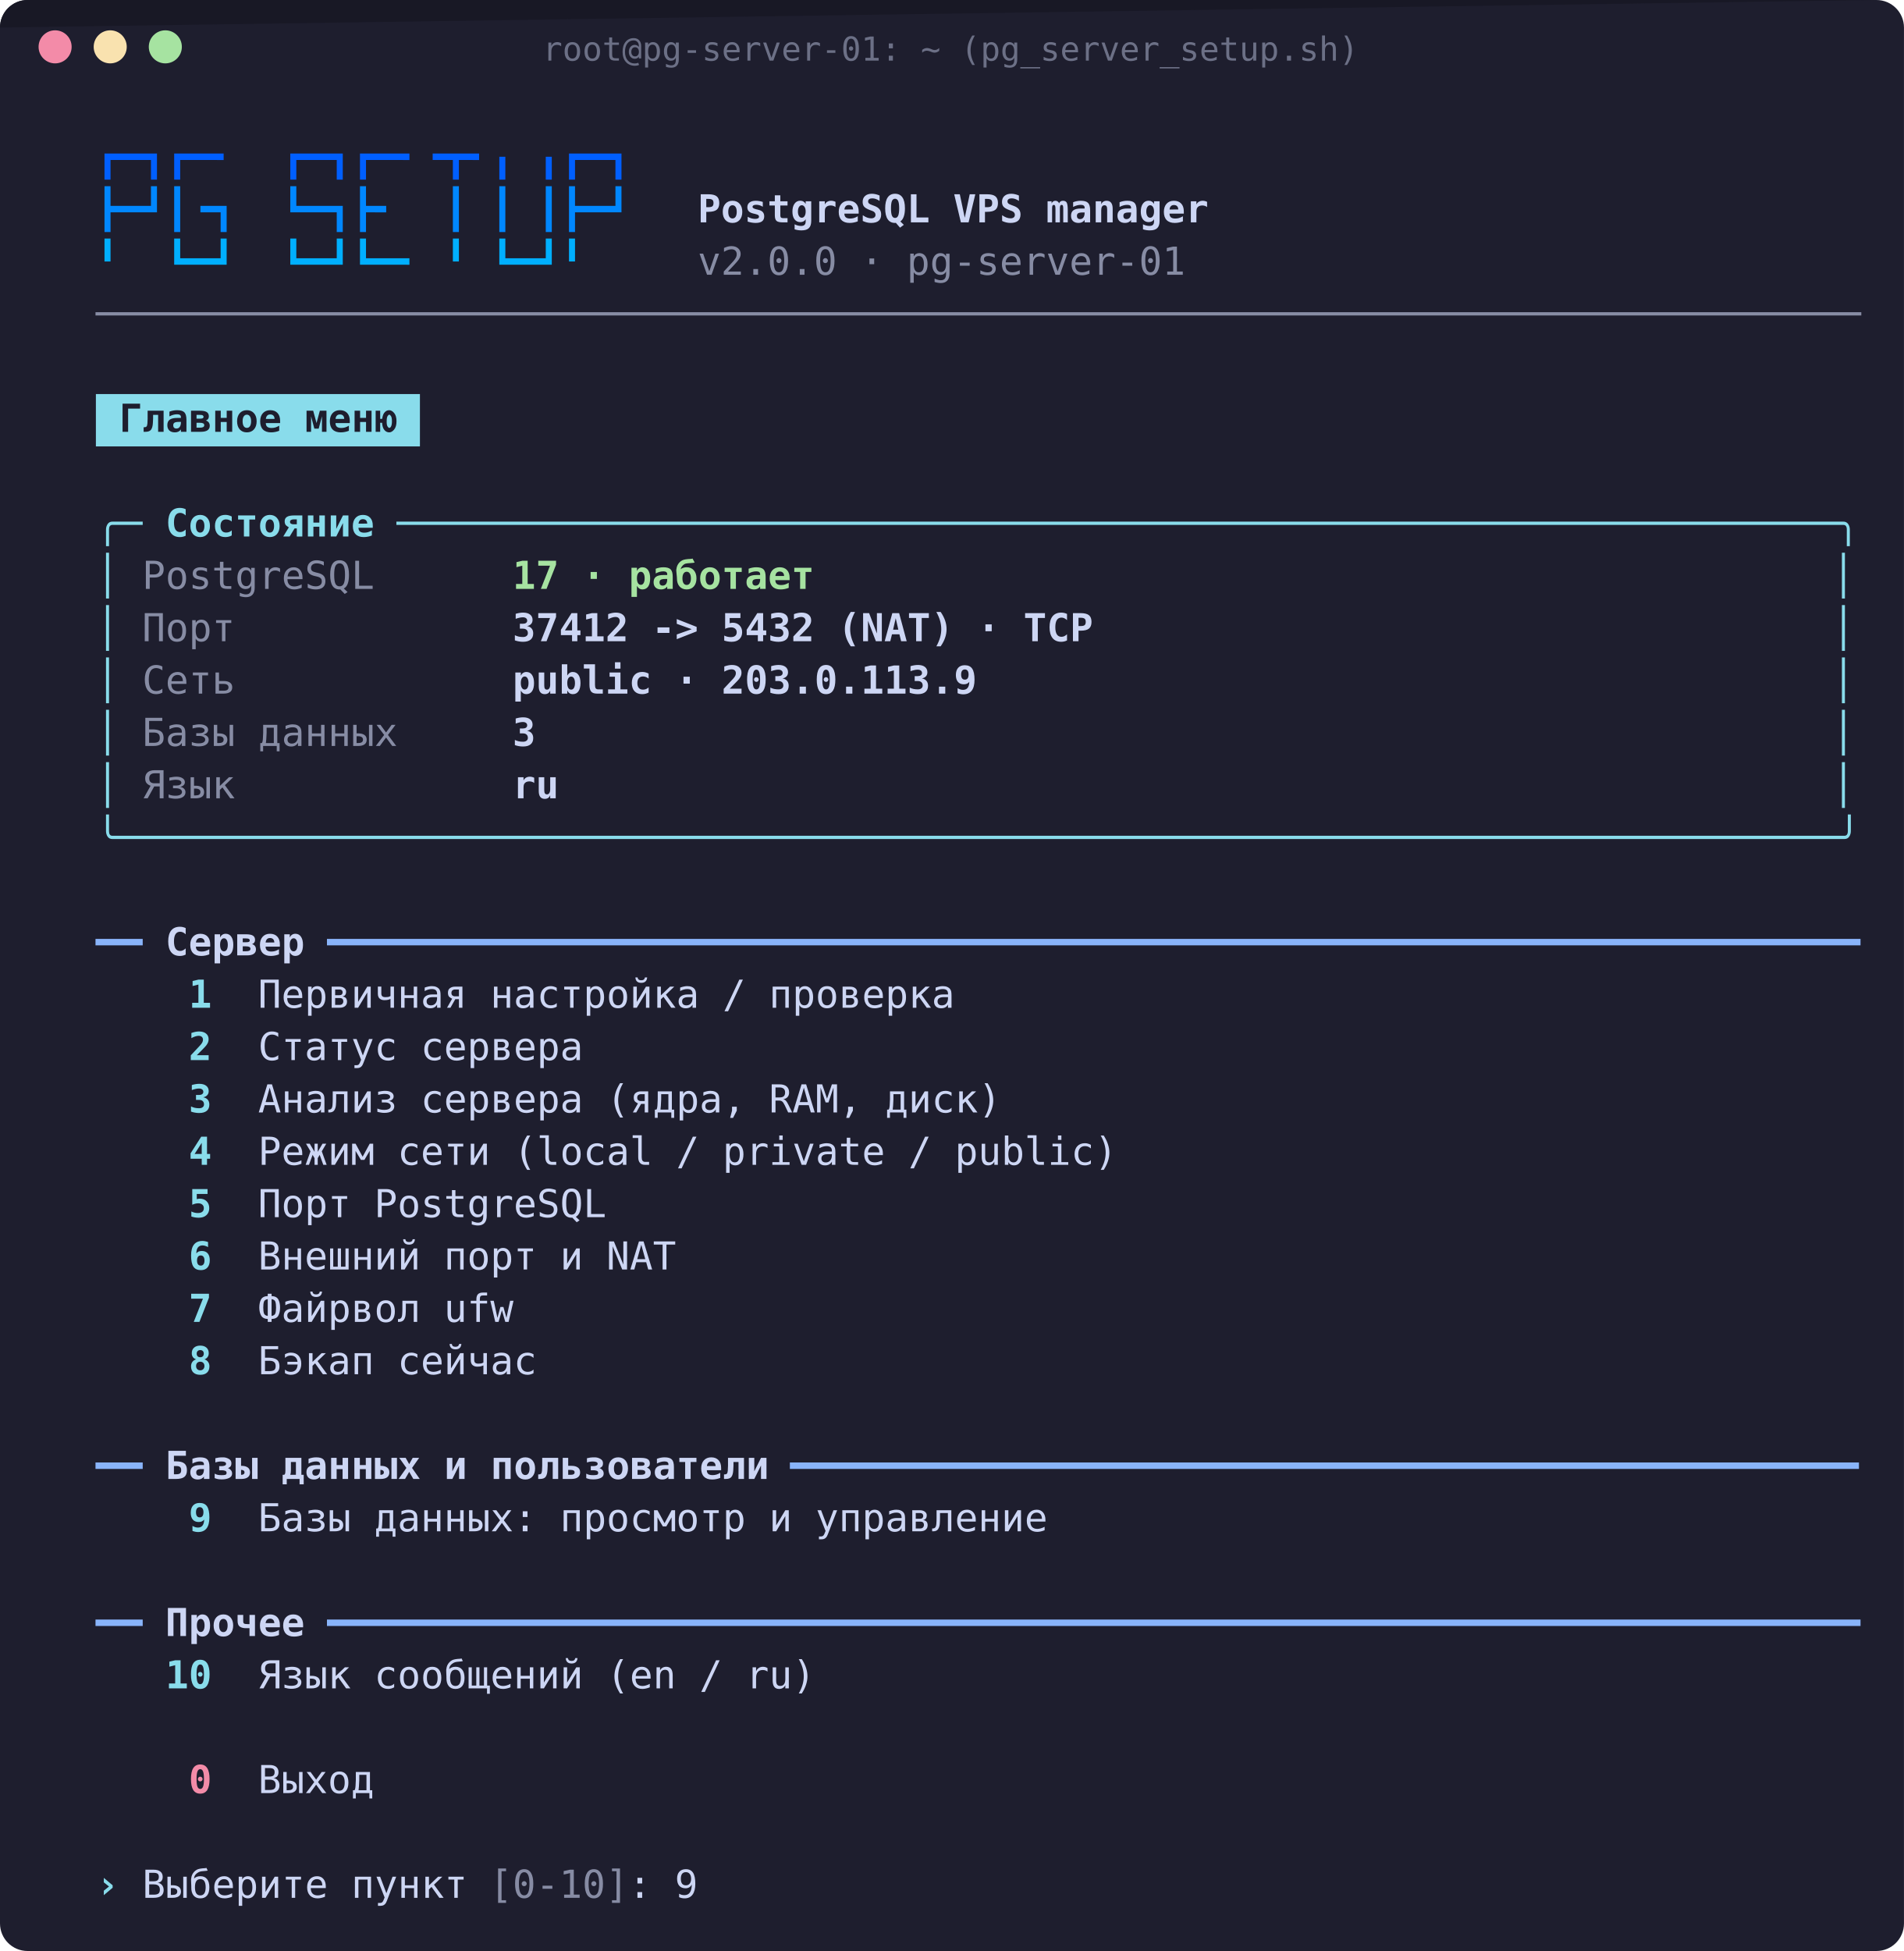
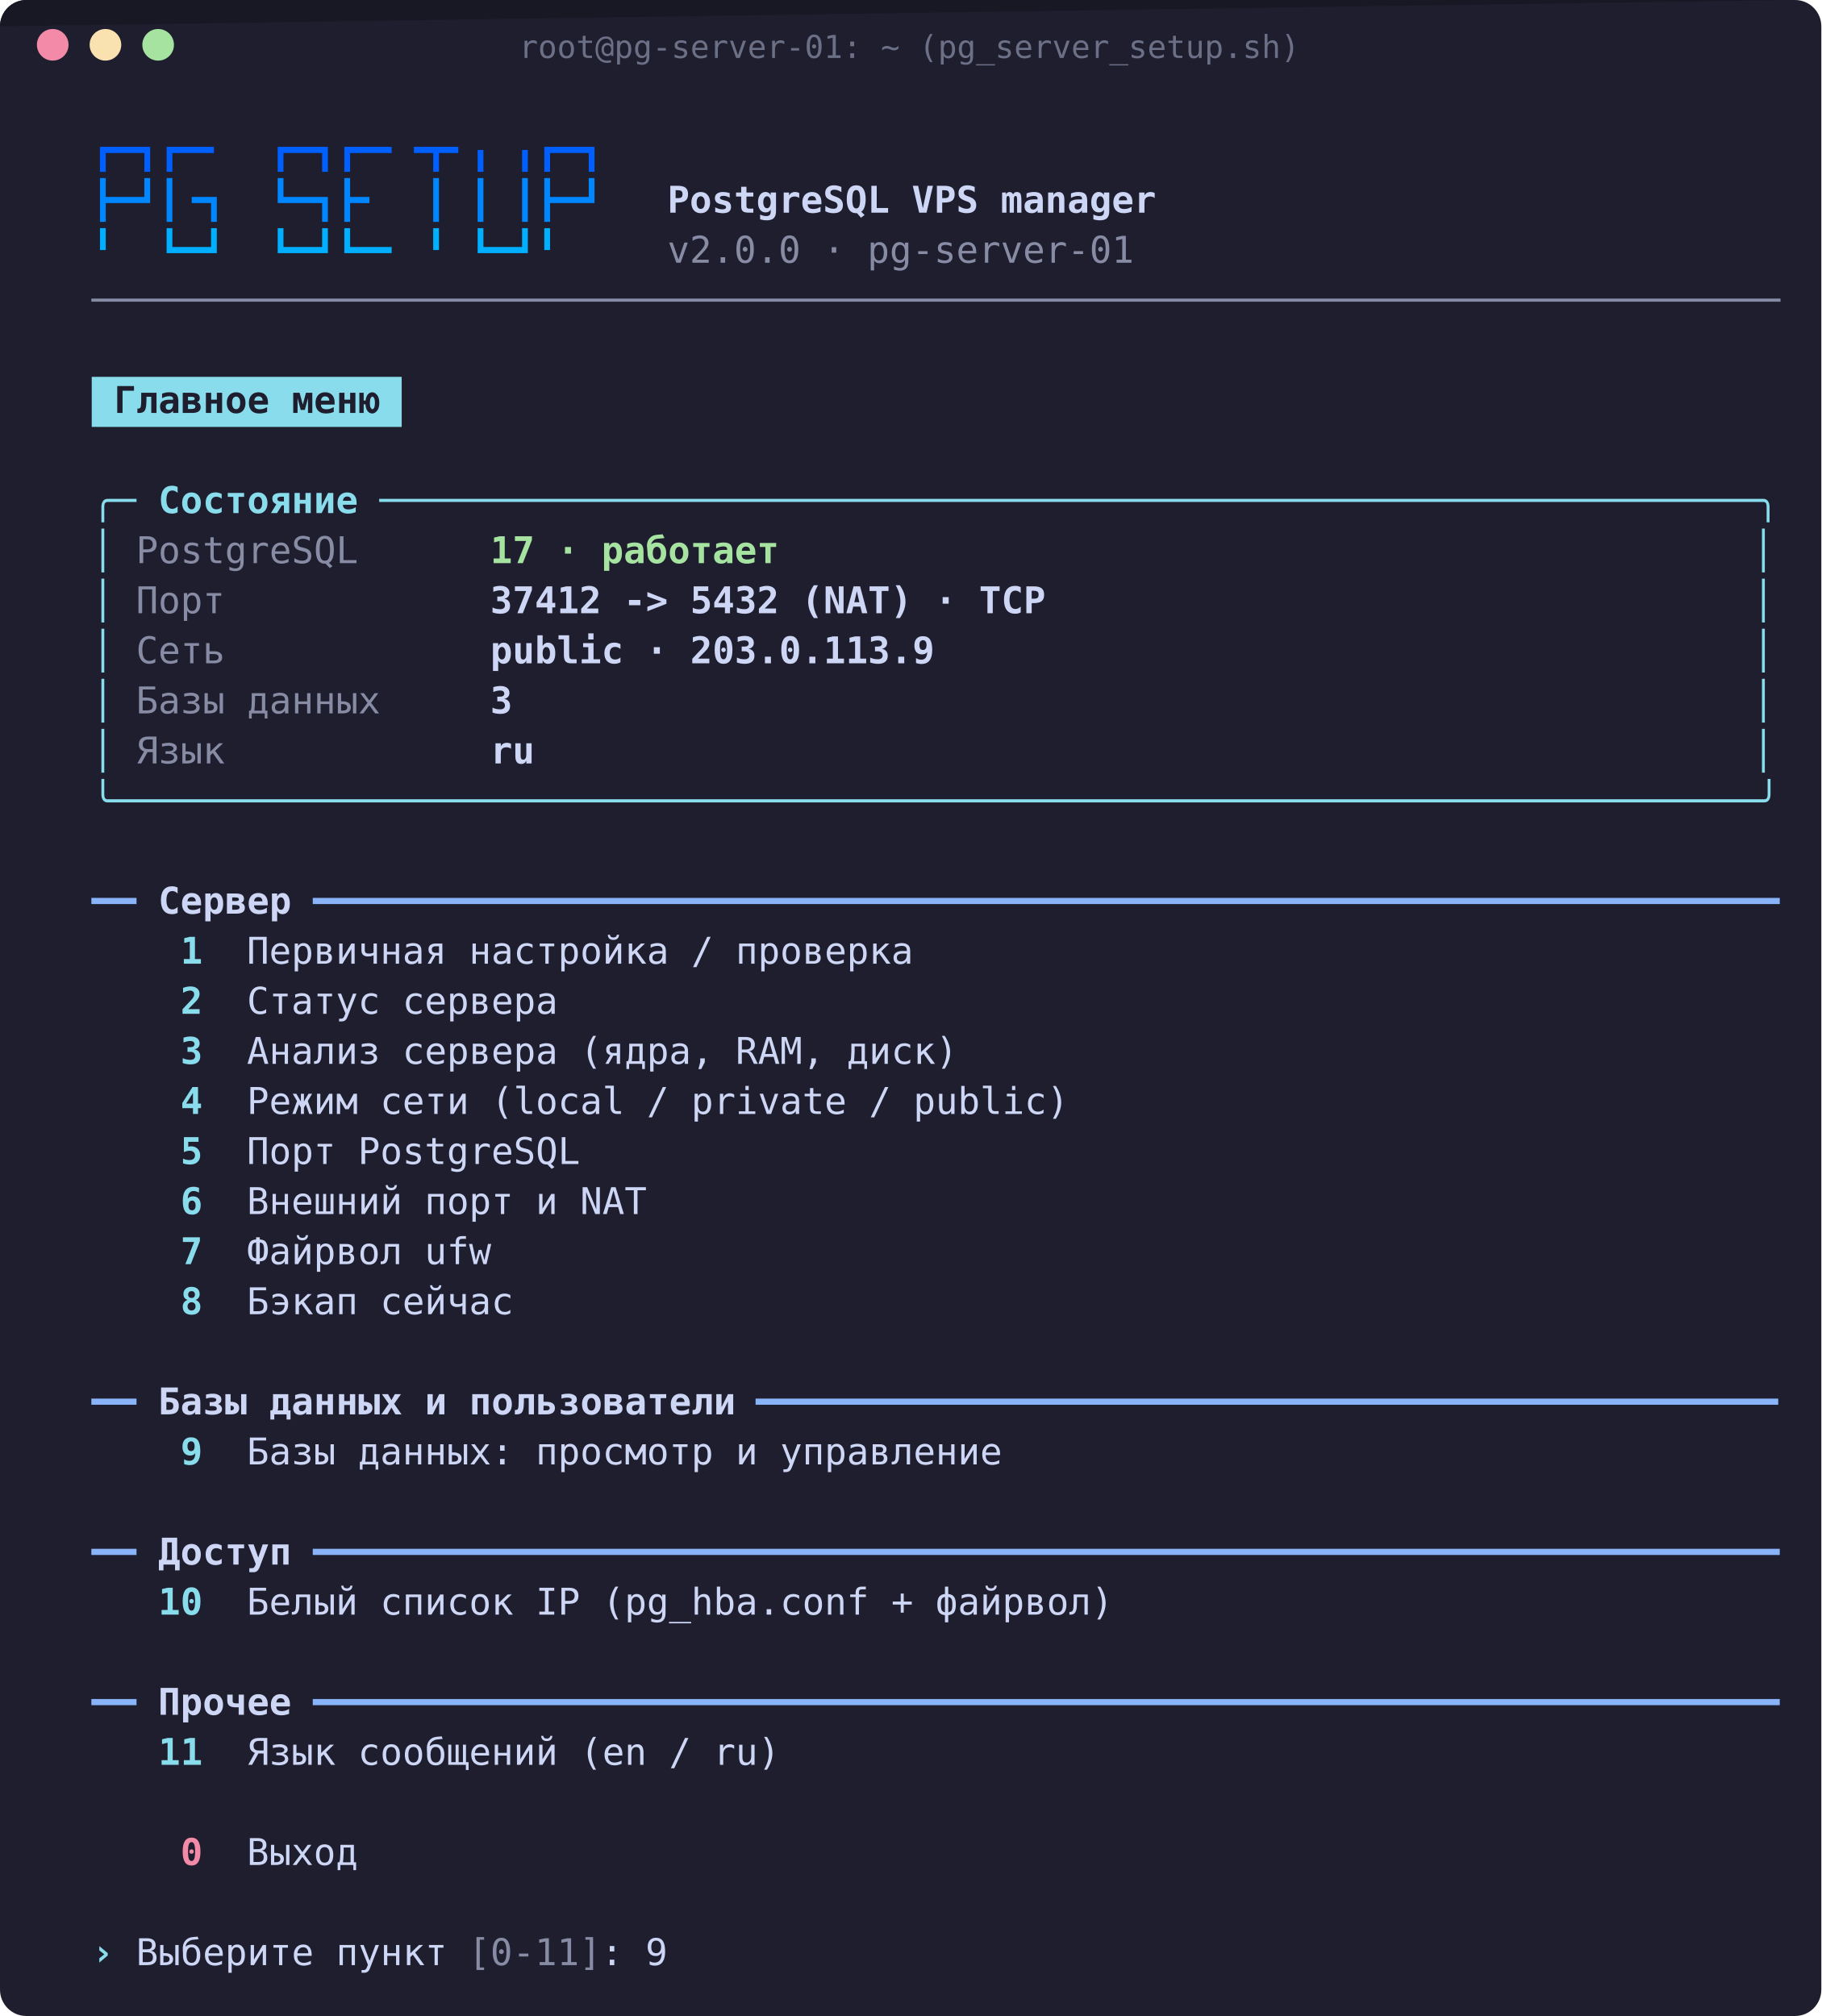
- <svg xmlns="http://www.w3.org/2000/svg" width="691" height="708" viewBox="0 0 691 708" role="img" aria-label="root@pg-server-01: ~ (pg_server_setup.sh)">
+ <svg xmlns="http://www.w3.org/2000/svg" width="691" height="765" viewBox="0 0 691 765" role="img" aria-label="root@pg-server-01: ~ (pg_server_setup.sh)">
  <rect width="100%" height="100%" rx="10" fill="#1e1e2e" />
  <path d="M0 10a10 10 0 0 1 10-10h671p10 10v24H0z" fill="#181825" />
  <circle cx="20" cy="17" r="6" fill="#f38ba8" />
  <circle cx="40" cy="17" r="6" fill="#f9e2af" />
  <circle cx="60" cy="17" r="6" fill="#a6e3a1" />
  <text x="345" y="22" fill="#6c7086" font-size="12" text-anchor="middle" font-family="'JetBrains Mono','DejaVu Sans Mono',Menlo,Consolas,monospace">root@pg-server-01: ~ (pg_server_setup.sh)</text>
  <g font-family="'JetBrains Mono','DejaVu Sans Mono',Menlo,Consolas,monospace" font-size="14">
    <text x="34.8" y="61.7" fill="#005fff" font-weight="bold" textLength="193.2" lengthAdjust="spacingAndGlyphs" xml:space="preserve">┏━┓┏━╸  ┏━┓┏━╸╺┳╸╻ ╻┏━┓</text>
    <text x="34.8" y="80.7" fill="#0087ff" font-weight="bold" textLength="193.2" lengthAdjust="spacingAndGlyphs" xml:space="preserve">┣━┛┃╺┓  ┗━┓┣╸  ┃ ┃ ┃┣━┛</text>
    <text x="253.2" y="80.7" fill="#cdd6f4" font-weight="bold" textLength="184.8" lengthAdjust="spacingAndGlyphs" xml:space="preserve">PostgreSQL VPS manager</text>
    <text x="34.8" y="99.7" fill="#00afff" font-weight="bold" textLength="193.2" lengthAdjust="spacingAndGlyphs" xml:space="preserve">╹  ┗━┛  ┗━┛┗━╸ ╹ ┗━┛╹  </text>
    <text x="253.2" y="99.7" fill="#cdd6f4" opacity="0.6" textLength="176.4" lengthAdjust="spacingAndGlyphs" xml:space="preserve">v2.0.0 · pg-server-01</text>
    <text x="34.8" y="118.7" fill="#cdd6f4" opacity="0.6" textLength="638.4" lengthAdjust="spacingAndGlyphs" xml:space="preserve">────────────────────────────────────────────────────────────────────────────</text>
    <rect x="34.8" y="143.0" width="117.6" height="19.0" fill="#89dceb" />
    <text x="34.8" y="156.7" fill="#1e1e2e" font-weight="bold" textLength="117.6" lengthAdjust="spacingAndGlyphs" xml:space="preserve"> Главное меню </text>
    <text x="34.8" y="194.7" fill="#89dceb" font-weight="bold" textLength="16.8" lengthAdjust="spacingAndGlyphs" xml:space="preserve">╭─</text>
    <text x="60.0" y="194.7" fill="#89dceb" font-weight="bold" textLength="75.6" lengthAdjust="spacingAndGlyphs" xml:space="preserve">Состояние</text>
    <text x="144.0" y="194.7" fill="#89dceb" font-weight="bold" textLength="529.2" lengthAdjust="spacingAndGlyphs" xml:space="preserve">──────────────────────────────────────────────────────────────╮</text>
    <text x="34.8" y="213.7" fill="#89dceb" font-weight="bold" textLength="8.4" lengthAdjust="spacingAndGlyphs" xml:space="preserve">│</text>
    <text x="51.6" y="213.7" fill="#cdd6f4" opacity="0.6" textLength="84.0" lengthAdjust="spacingAndGlyphs" xml:space="preserve">PostgreSQL</text>
    <text x="186.0" y="213.7" fill="#a6e3a1" font-weight="bold" textLength="109.2" lengthAdjust="spacingAndGlyphs" xml:space="preserve">17 · работает</text>
    <text x="664.8" y="213.7" fill="#89dceb" font-weight="bold" textLength="8.4" lengthAdjust="spacingAndGlyphs" xml:space="preserve">│</text>
    <text x="34.8" y="232.7" fill="#89dceb" font-weight="bold" textLength="8.4" lengthAdjust="spacingAndGlyphs" xml:space="preserve">│</text>
    <text x="51.6" y="232.7" fill="#cdd6f4" opacity="0.6" textLength="33.6" lengthAdjust="spacingAndGlyphs" xml:space="preserve">Порт</text>
    <text x="186.0" y="232.7" fill="#cdd6f4" font-weight="bold" textLength="210.0" lengthAdjust="spacingAndGlyphs" xml:space="preserve">37412 -&gt; 5432 (NAT) · TCP</text>
    <text x="664.8" y="232.7" fill="#89dceb" font-weight="bold" textLength="8.4" lengthAdjust="spacingAndGlyphs" xml:space="preserve">│</text>
    <text x="34.8" y="251.7" fill="#89dceb" font-weight="bold" textLength="8.4" lengthAdjust="spacingAndGlyphs" xml:space="preserve">│</text>
    <text x="51.6" y="251.7" fill="#cdd6f4" opacity="0.6" textLength="33.6" lengthAdjust="spacingAndGlyphs" xml:space="preserve">Сеть</text>
    <text x="186.0" y="251.7" fill="#cdd6f4" font-weight="bold" textLength="168.0" lengthAdjust="spacingAndGlyphs" xml:space="preserve">public · 203.0.113.9</text>
    <text x="664.8" y="251.7" fill="#89dceb" font-weight="bold" textLength="8.4" lengthAdjust="spacingAndGlyphs" xml:space="preserve">│</text>
    <text x="34.8" y="270.7" fill="#89dceb" font-weight="bold" textLength="8.4" lengthAdjust="spacingAndGlyphs" xml:space="preserve">│</text>
    <text x="51.6" y="270.7" fill="#cdd6f4" opacity="0.6" textLength="92.4" lengthAdjust="spacingAndGlyphs" xml:space="preserve">Базы данных</text>
    <text x="186.0" y="270.7" fill="#cdd6f4" font-weight="bold" textLength="8.4" lengthAdjust="spacingAndGlyphs" xml:space="preserve">3</text>
    <text x="664.8" y="270.7" fill="#89dceb" font-weight="bold" textLength="8.4" lengthAdjust="spacingAndGlyphs" xml:space="preserve">│</text>
    <text x="34.8" y="289.7" fill="#89dceb" font-weight="bold" textLength="8.4" lengthAdjust="spacingAndGlyphs" xml:space="preserve">│</text>
    <text x="51.6" y="289.7" fill="#cdd6f4" opacity="0.6" textLength="33.6" lengthAdjust="spacingAndGlyphs" xml:space="preserve">Язык</text>
    <text x="186.0" y="289.7" fill="#cdd6f4" font-weight="bold" textLength="16.8" lengthAdjust="spacingAndGlyphs" xml:space="preserve">ru</text>
    <text x="664.8" y="289.7" fill="#89dceb" font-weight="bold" textLength="8.4" lengthAdjust="spacingAndGlyphs" xml:space="preserve">│</text>
    <text x="34.8" y="308.7" fill="#89dceb" font-weight="bold" textLength="638.4" lengthAdjust="spacingAndGlyphs" xml:space="preserve">╰──────────────────────────────────────────────────────────────────────────╯</text>
    <text x="34.8" y="346.7" fill="#89b4fa" font-weight="bold" textLength="16.8" lengthAdjust="spacingAndGlyphs" xml:space="preserve">━━</text>
    <text x="60.0" y="346.7" fill="#cdd6f4" font-weight="bold" textLength="50.4" lengthAdjust="spacingAndGlyphs" xml:space="preserve">Сервер</text>
    <text x="118.8" y="346.7" fill="#89b4fa" font-weight="bold" textLength="554.4" lengthAdjust="spacingAndGlyphs" xml:space="preserve">━━━━━━━━━━━━━━━━━━━━━━━━━━━━━━━━━━━━━━━━━━━━━━━━━━━━━━━━━━━━━━━━━━</text>
    <text x="51.6" y="365.7" fill="#89dceb" font-weight="bold" textLength="25.2" lengthAdjust="spacingAndGlyphs" xml:space="preserve">  1</text>
    <text x="76.8" y="365.7" fill="#cdd6f4" textLength="268.8" lengthAdjust="spacingAndGlyphs" xml:space="preserve">  Первичная настройка / проверка</text>
    <text x="51.6" y="384.7" fill="#89dceb" font-weight="bold" textLength="25.2" lengthAdjust="spacingAndGlyphs" xml:space="preserve">  2</text>
    <text x="76.8" y="384.7" fill="#cdd6f4" textLength="134.4" lengthAdjust="spacingAndGlyphs" xml:space="preserve">  Статус сервера</text>
    <text x="51.6" y="403.7" fill="#89dceb" font-weight="bold" textLength="25.2" lengthAdjust="spacingAndGlyphs" xml:space="preserve">  3</text>
    <text x="76.8" y="403.7" fill="#cdd6f4" textLength="285.6" lengthAdjust="spacingAndGlyphs" xml:space="preserve">  Анализ сервера (ядра, RAM, диск)</text>
    <text x="51.6" y="422.7" fill="#89dceb" font-weight="bold" textLength="25.2" lengthAdjust="spacingAndGlyphs" xml:space="preserve">  4</text>
    <text x="76.8" y="422.7" fill="#cdd6f4" textLength="327.6" lengthAdjust="spacingAndGlyphs" xml:space="preserve">  Режим сети (local / private / public)</text>
    <text x="51.6" y="441.7" fill="#89dceb" font-weight="bold" textLength="25.2" lengthAdjust="spacingAndGlyphs" xml:space="preserve">  5</text>
    <text x="76.8" y="441.7" fill="#cdd6f4" textLength="142.8" lengthAdjust="spacingAndGlyphs" xml:space="preserve">  Порт PostgreSQL</text>
    <text x="51.6" y="460.7" fill="#89dceb" font-weight="bold" textLength="25.2" lengthAdjust="spacingAndGlyphs" xml:space="preserve">  6</text>
    <text x="76.8" y="460.7" fill="#cdd6f4" textLength="168.0" lengthAdjust="spacingAndGlyphs" xml:space="preserve">  Внешний порт и NAT</text>
    <text x="51.6" y="479.7" fill="#89dceb" font-weight="bold" textLength="25.2" lengthAdjust="spacingAndGlyphs" xml:space="preserve">  7</text>
    <text x="76.8" y="479.7" fill="#cdd6f4" textLength="109.2" lengthAdjust="spacingAndGlyphs" xml:space="preserve">  Файрвол ufw</text>
    <text x="51.6" y="498.7" fill="#89dceb" font-weight="bold" textLength="25.2" lengthAdjust="spacingAndGlyphs" xml:space="preserve">  8</text>
    <text x="76.8" y="498.7" fill="#cdd6f4" textLength="117.6" lengthAdjust="spacingAndGlyphs" xml:space="preserve">  Бэкап сейчас</text>
    <text x="34.8" y="536.7" fill="#89b4fa" font-weight="bold" textLength="16.8" lengthAdjust="spacingAndGlyphs" xml:space="preserve">━━</text>
    <text x="60.0" y="536.7" fill="#cdd6f4" font-weight="bold" textLength="218.4" lengthAdjust="spacingAndGlyphs" xml:space="preserve">Базы данных и пользователи</text>
    <text x="286.8" y="536.7" fill="#89b4fa" font-weight="bold" textLength="386.4" lengthAdjust="spacingAndGlyphs" xml:space="preserve">━━━━━━━━━━━━━━━━━━━━━━━━━━━━━━━━━━━━━━━━━━━━━━</text>
    <text x="51.6" y="555.7" fill="#89dceb" font-weight="bold" textLength="25.2" lengthAdjust="spacingAndGlyphs" xml:space="preserve">  9</text>
    <text x="76.8" y="555.7" fill="#cdd6f4" textLength="302.4" lengthAdjust="spacingAndGlyphs" xml:space="preserve">  Базы данных: просмотр и управление</text>
    <text x="34.8" y="593.7" fill="#89b4fa" font-weight="bold" textLength="16.8" lengthAdjust="spacingAndGlyphs" xml:space="preserve">━━</text>
-     <text x="60.0" y="593.7" fill="#cdd6f4" font-weight="bold" textLength="50.4" lengthAdjust="spacingAndGlyphs" xml:space="preserve">Прочее</text>
+     <text x="60.0" y="593.7" fill="#cdd6f4" font-weight="bold" textLength="50.4" lengthAdjust="spacingAndGlyphs" xml:space="preserve">Доступ</text>
    <text x="118.8" y="593.7" fill="#89b4fa" font-weight="bold" textLength="554.4" lengthAdjust="spacingAndGlyphs" xml:space="preserve">━━━━━━━━━━━━━━━━━━━━━━━━━━━━━━━━━━━━━━━━━━━━━━━━━━━━━━━━━━━━━━━━━━</text>
    <text x="51.6" y="612.7" fill="#89dceb" font-weight="bold" textLength="25.2" lengthAdjust="spacingAndGlyphs" xml:space="preserve"> 10</text>
-     <text x="76.8" y="612.7" fill="#cdd6f4" textLength="218.4" lengthAdjust="spacingAndGlyphs" xml:space="preserve">  Язык сообщений (en / ru)</text>
-     <text x="51.6" y="650.7" fill="#f38ba8" font-weight="bold" textLength="25.2" lengthAdjust="spacingAndGlyphs" xml:space="preserve">  0</text>
-     <text x="76.8" y="650.7" fill="#cdd6f4" textLength="58.8" lengthAdjust="spacingAndGlyphs" xml:space="preserve">  Выход</text>
-     <text x="34.8" y="688.7" fill="#89dceb" font-weight="bold" textLength="8.4" lengthAdjust="spacingAndGlyphs" xml:space="preserve">›</text>
-     <text x="43.2" y="688.7" fill="#cdd6f4" textLength="134.4" lengthAdjust="spacingAndGlyphs" xml:space="preserve"> Выберите пункт </text>
-     <text x="177.6" y="688.7" fill="#cdd6f4" opacity="0.6" textLength="50.4" lengthAdjust="spacingAndGlyphs" xml:space="preserve">[0-10]</text>
-     <text x="228.0" y="688.7" fill="#cdd6f4" textLength="25.2" lengthAdjust="spacingAndGlyphs" xml:space="preserve">: 9</text>
+     <text x="76.8" y="612.7" fill="#cdd6f4" textLength="344.4" lengthAdjust="spacingAndGlyphs" xml:space="preserve">  Белый список IP (pg_hba.conf + файрвол)</text>
+     <text x="34.8" y="650.7" fill="#89b4fa" font-weight="bold" textLength="16.8" lengthAdjust="spacingAndGlyphs" xml:space="preserve">━━</text>
+     <text x="60.0" y="650.7" fill="#cdd6f4" font-weight="bold" textLength="50.4" lengthAdjust="spacingAndGlyphs" xml:space="preserve">Прочее</text>
+     <text x="118.8" y="650.7" fill="#89b4fa" font-weight="bold" textLength="554.4" lengthAdjust="spacingAndGlyphs" xml:space="preserve">━━━━━━━━━━━━━━━━━━━━━━━━━━━━━━━━━━━━━━━━━━━━━━━━━━━━━━━━━━━━━━━━━━</text>
+     <text x="51.6" y="669.7" fill="#89dceb" font-weight="bold" textLength="25.2" lengthAdjust="spacingAndGlyphs" xml:space="preserve"> 11</text>
+     <text x="76.8" y="669.7" fill="#cdd6f4" textLength="218.4" lengthAdjust="spacingAndGlyphs" xml:space="preserve">  Язык сообщений (en / ru)</text>
+     <text x="51.6" y="707.7" fill="#f38ba8" font-weight="bold" textLength="25.2" lengthAdjust="spacingAndGlyphs" xml:space="preserve">  0</text>
+     <text x="76.8" y="707.7" fill="#cdd6f4" textLength="58.8" lengthAdjust="spacingAndGlyphs" xml:space="preserve">  Выход</text>
+     <text x="34.8" y="745.7" fill="#89dceb" font-weight="bold" textLength="8.4" lengthAdjust="spacingAndGlyphs" xml:space="preserve">›</text>
+     <text x="43.2" y="745.7" fill="#cdd6f4" textLength="134.4" lengthAdjust="spacingAndGlyphs" xml:space="preserve"> Выберите пункт </text>
+     <text x="177.6" y="745.7" fill="#cdd6f4" opacity="0.6" textLength="50.4" lengthAdjust="spacingAndGlyphs" xml:space="preserve">[0-11]</text>
+     <text x="228.0" y="745.7" fill="#cdd6f4" textLength="25.2" lengthAdjust="spacingAndGlyphs" xml:space="preserve">: 9</text>
  </g>
</svg>
